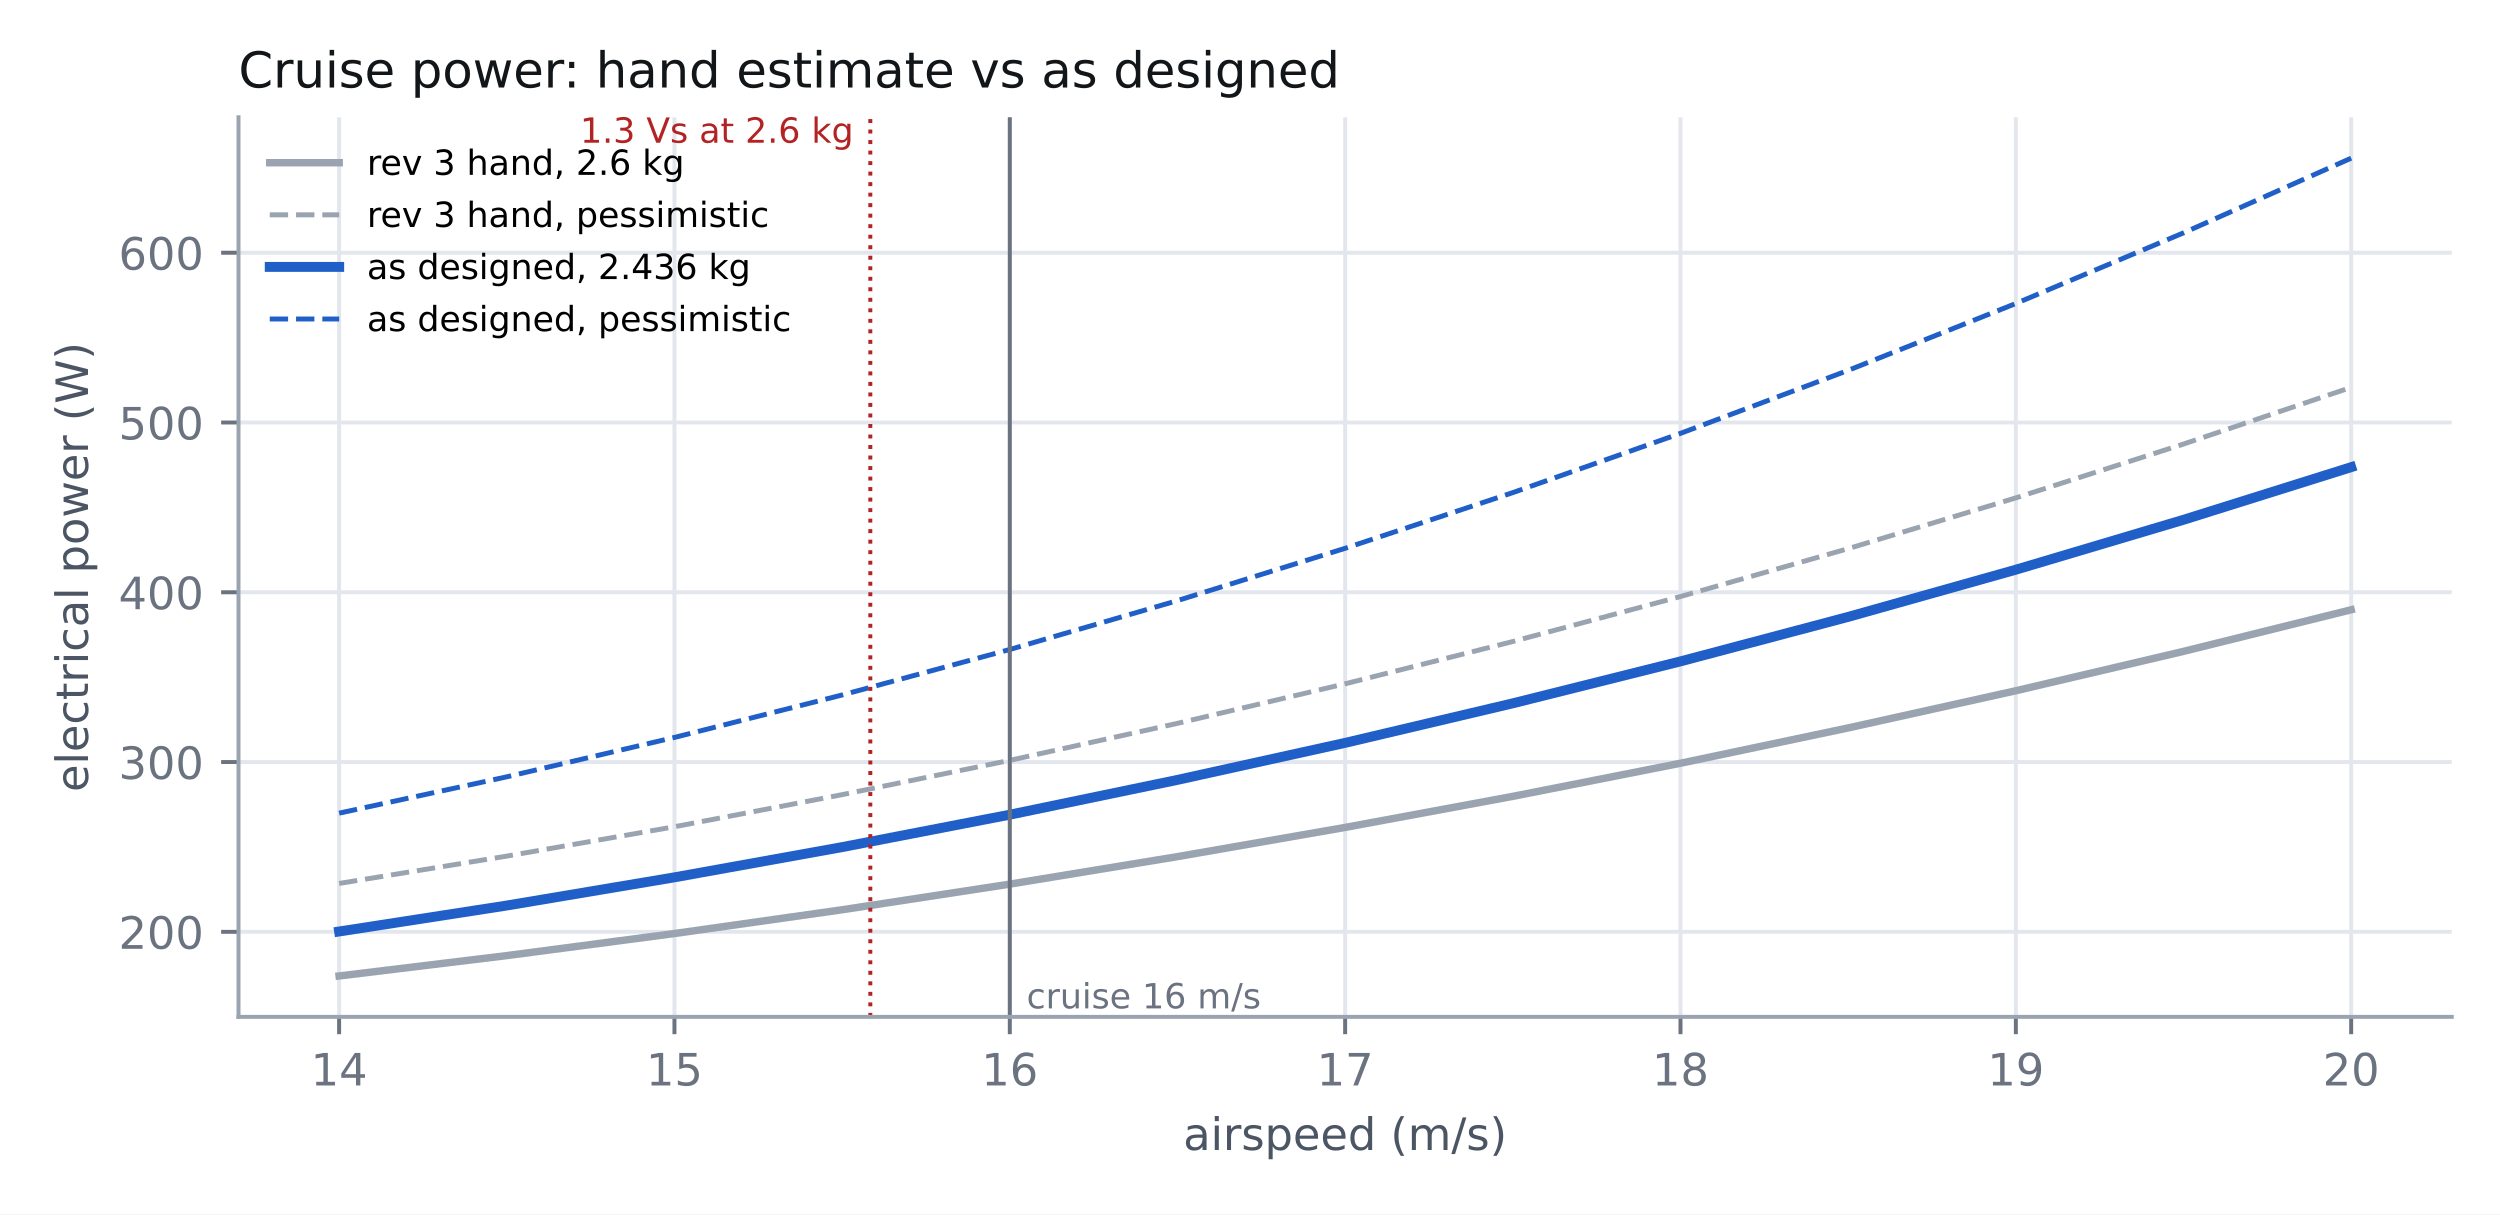
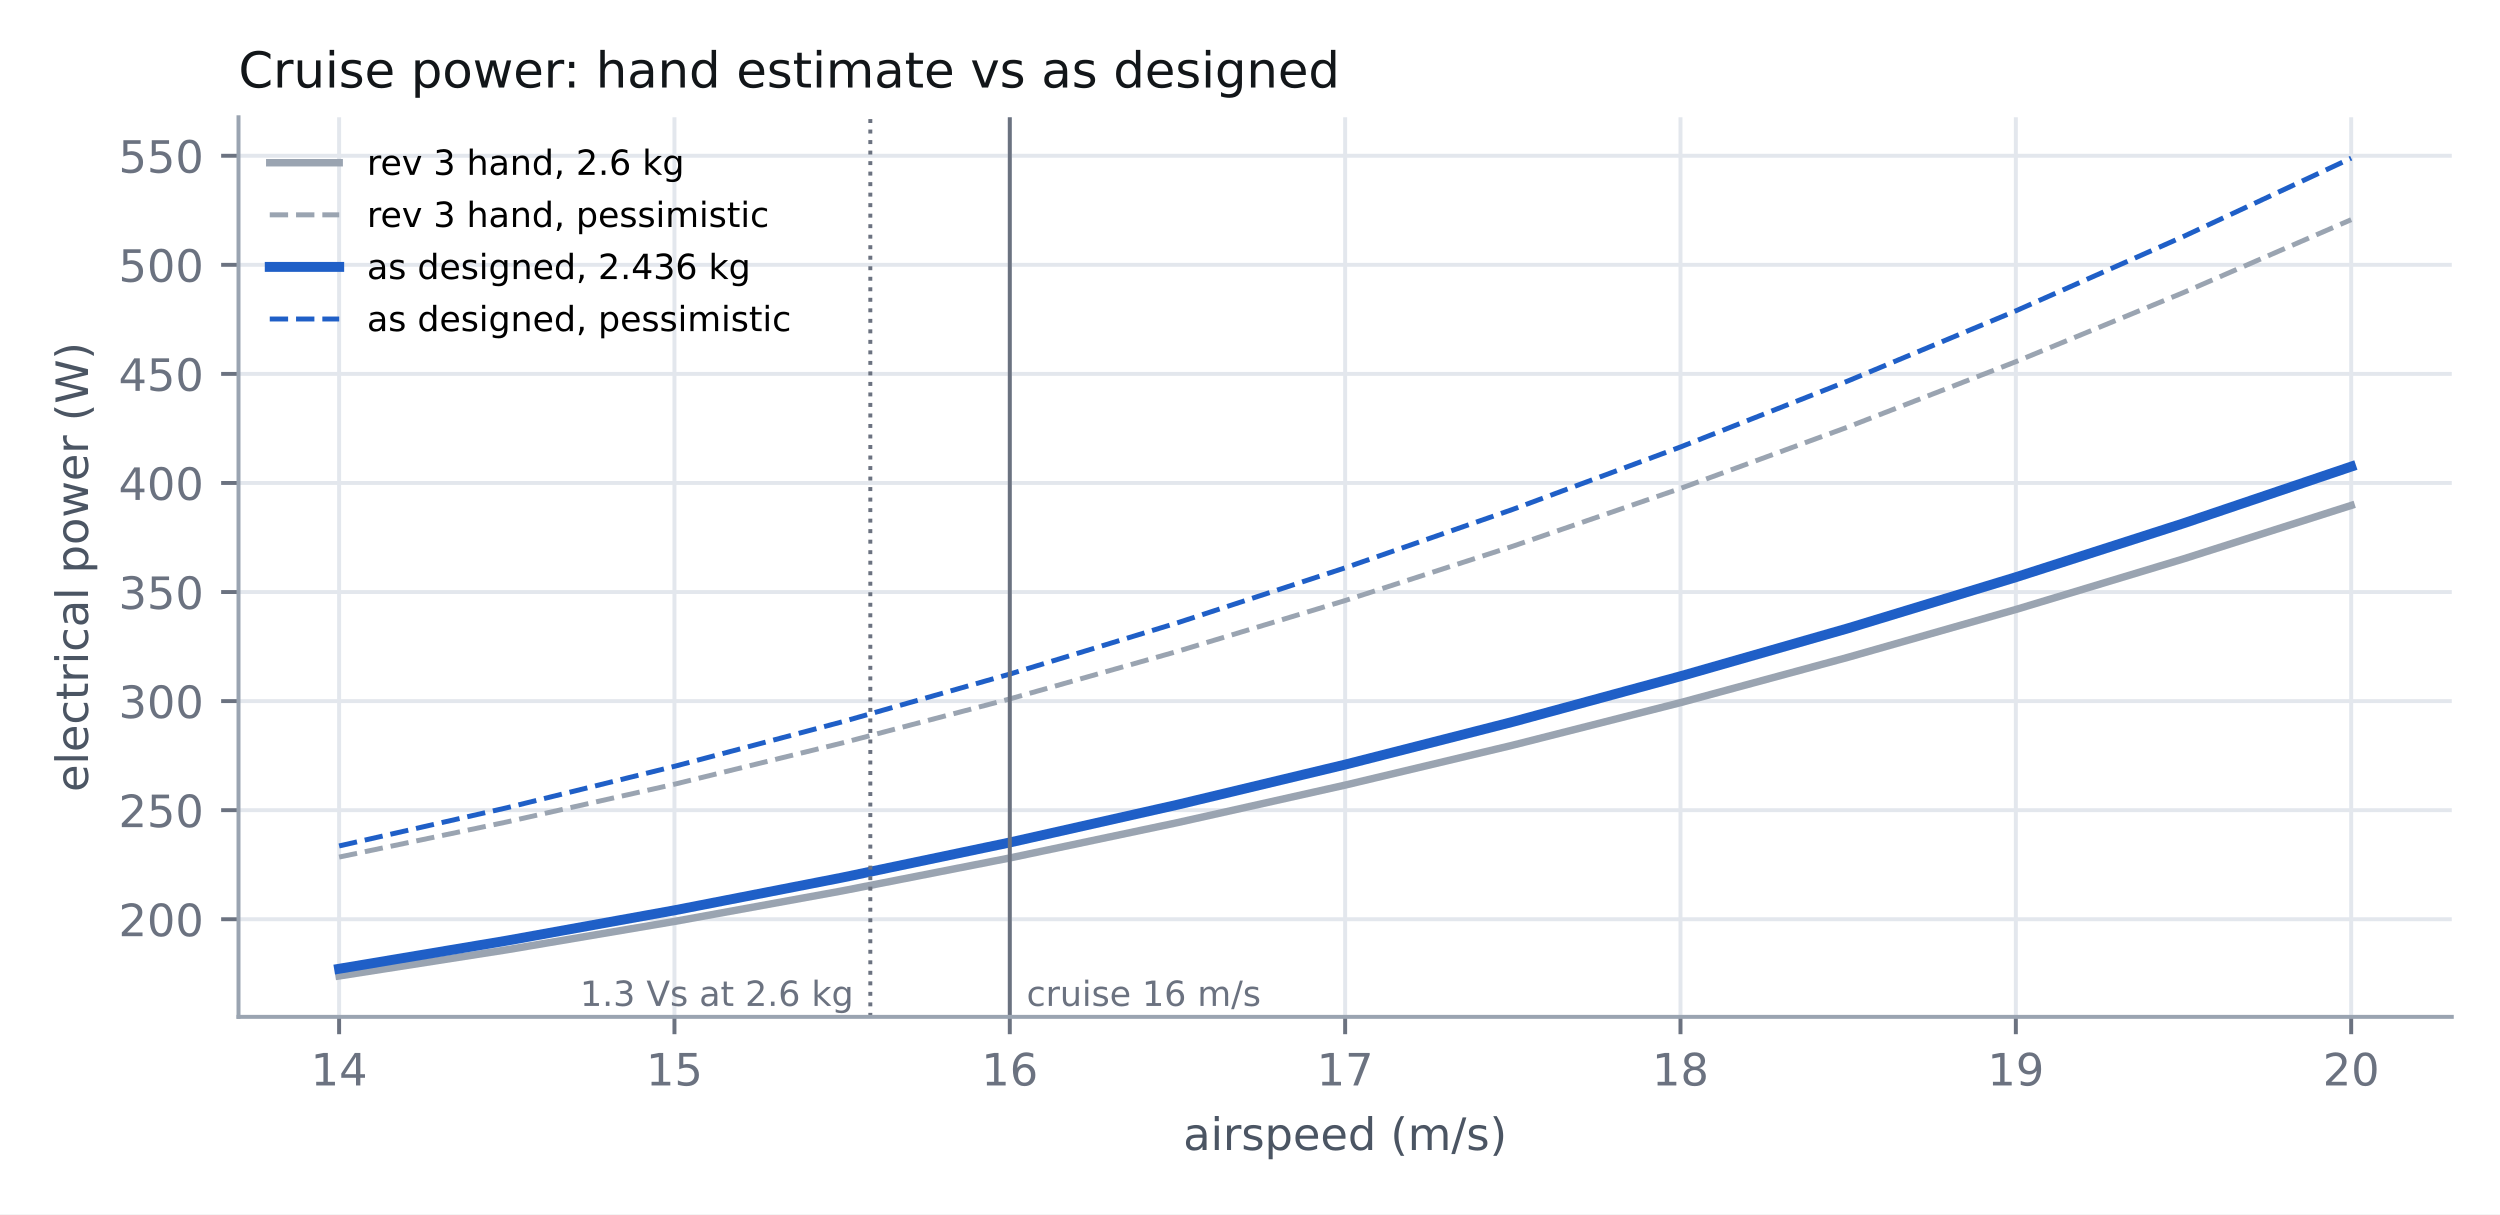
<svg xmlns="http://www.w3.org/2000/svg" xmlns:xlink="http://www.w3.org/1999/xlink" width="504pt" height="244.8pt" viewBox="0 0 504 244.8" version="1.1">
  <defs>
    <style type="text/css">*{stroke-linejoin: round; stroke-linecap: butt}</style>
  </defs>
  <g id="figure_1">
    <g id="patch_1">
      <path d="M 0 244.8  L 504 244.8  L 504 0  L 0 0  z " style="fill: #ffffff" />
    </g>
    <g id="axes_1">
      <g id="patch_2">
        <path d="M 48.082 204.998  L 494.28 204.998  L 494.28 23.64  L 48.082 23.64  z " style="fill: #ffffff" />
      </g>
      <g id="matplotlib.axis_1">
        <g id="xtick_1">
          <g id="line2d_1">
-             <path d="M 68.364 204.998  L 68.364 23.64  " clip-path="url(#p7b686845de)" style="fill: none; stroke: #e3e7ed; stroke-width: 0.8; stroke-linecap: square" />
+             <path d="M 68.364 204.998  L 68.364 23.64  " clip-path="url(#p24e56b9a9e)" style="fill: none; stroke: #e3e7ed; stroke-width: 0.8; stroke-linecap: square" />
          </g>
          <g id="line2d_2">
            <defs>
-               <path id="m656266d309" d="M 0 0  L 0 3.5  " style="stroke: #6b7280; stroke-width: 0.8" />
+               <path id="mbc0214e425" d="M 0 0  L 0 3.5  " style="stroke: #6b7280; stroke-width: 0.8" />
            </defs>
            <g>
-               <use xlink:href="#m656266d309" x="68.364" y="204.998" style="fill: #6b7280; stroke: #6b7280; stroke-width: 0.8" />
+               <use xlink:href="#mbc0214e425" x="68.364" y="204.998" style="fill: #6b7280; stroke: #6b7280; stroke-width: 0.8" />
            </g>
          </g>
          <g id="text_1">
            <text style="font-size: 9px; font-family: 'IBM Plex Sans', 'DejaVu Sans'; text-anchor: middle; fill: #6b7280" x="68.364" y="218.836" transform="rotate(-0 68.36383 218.8358)">14</text>
          </g>
        </g>
        <g id="xtick_2">
          <g id="line2d_3">
-             <path d="M 135.97 204.998  L 135.97 23.64  " clip-path="url(#p7b686845de)" style="fill: none; stroke: #e3e7ed; stroke-width: 0.8; stroke-linecap: square" />
+             <path d="M 135.97 204.998  L 135.97 23.64  " clip-path="url(#p24e56b9a9e)" style="fill: none; stroke: #e3e7ed; stroke-width: 0.8; stroke-linecap: square" />
          </g>
          <g id="line2d_4">
            <g>
-               <use xlink:href="#m656266d309" x="135.97" y="204.998" style="fill: #6b7280; stroke: #6b7280; stroke-width: 0.8" />
+               <use xlink:href="#mbc0214e425" x="135.97" y="204.998" style="fill: #6b7280; stroke: #6b7280; stroke-width: 0.8" />
            </g>
          </g>
          <g id="text_2">
            <text style="font-size: 9px; font-family: 'IBM Plex Sans', 'DejaVu Sans'; text-anchor: middle; fill: #6b7280" x="135.97" y="218.836" transform="rotate(-0 135.9696 218.8358)">15</text>
          </g>
        </g>
        <g id="xtick_3">
          <g id="line2d_5">
-             <path d="M 203.575 204.998  L 203.575 23.64  " clip-path="url(#p7b686845de)" style="fill: none; stroke: #e3e7ed; stroke-width: 0.8; stroke-linecap: square" />
+             <path d="M 203.575 204.998  L 203.575 23.64  " clip-path="url(#p24e56b9a9e)" style="fill: none; stroke: #e3e7ed; stroke-width: 0.8; stroke-linecap: square" />
          </g>
          <g id="line2d_6">
            <g>
-               <use xlink:href="#m656266d309" x="203.575" y="204.998" style="fill: #6b7280; stroke: #6b7280; stroke-width: 0.8" />
+               <use xlink:href="#mbc0214e425" x="203.575" y="204.998" style="fill: #6b7280; stroke: #6b7280; stroke-width: 0.8" />
            </g>
          </g>
          <g id="text_3">
            <text style="font-size: 9px; font-family: 'IBM Plex Sans', 'DejaVu Sans'; text-anchor: middle; fill: #6b7280" x="203.575" y="218.836" transform="rotate(-0 203.5753 218.8358)">16</text>
          </g>
        </g>
        <g id="xtick_4">
          <g id="line2d_7">
-             <path d="M 271.181 204.998  L 271.181 23.64  " clip-path="url(#p7b686845de)" style="fill: none; stroke: #e3e7ed; stroke-width: 0.8; stroke-linecap: square" />
+             <path d="M 271.181 204.998  L 271.181 23.64  " clip-path="url(#p24e56b9a9e)" style="fill: none; stroke: #e3e7ed; stroke-width: 0.8; stroke-linecap: square" />
          </g>
          <g id="line2d_8">
            <g>
-               <use xlink:href="#m656266d309" x="271.181" y="204.998" style="fill: #6b7280; stroke: #6b7280; stroke-width: 0.8" />
+               <use xlink:href="#mbc0214e425" x="271.181" y="204.998" style="fill: #6b7280; stroke: #6b7280; stroke-width: 0.8" />
            </g>
          </g>
          <g id="text_4">
            <text style="font-size: 9px; font-family: 'IBM Plex Sans', 'DejaVu Sans'; text-anchor: middle; fill: #6b7280" x="271.181" y="218.836" transform="rotate(-0 271.1811 218.8358)">17</text>
          </g>
        </g>
        <g id="xtick_5">
          <g id="line2d_9">
-             <path d="M 338.787 204.998  L 338.787 23.64  " clip-path="url(#p7b686845de)" style="fill: none; stroke: #e3e7ed; stroke-width: 0.8; stroke-linecap: square" />
+             <path d="M 338.787 204.998  L 338.787 23.64  " clip-path="url(#p24e56b9a9e)" style="fill: none; stroke: #e3e7ed; stroke-width: 0.8; stroke-linecap: square" />
          </g>
          <g id="line2d_10">
            <g>
-               <use xlink:href="#m656266d309" x="338.787" y="204.998" style="fill: #6b7280; stroke: #6b7280; stroke-width: 0.8" />
+               <use xlink:href="#mbc0214e425" x="338.787" y="204.998" style="fill: #6b7280; stroke: #6b7280; stroke-width: 0.8" />
            </g>
          </g>
          <g id="text_5">
            <text style="font-size: 9px; font-family: 'IBM Plex Sans', 'DejaVu Sans'; text-anchor: middle; fill: #6b7280" x="338.787" y="218.836" transform="rotate(-0 338.7868 218.8358)">18</text>
          </g>
        </g>
        <g id="xtick_6">
          <g id="line2d_11">
-             <path d="M 406.393 204.998  L 406.393 23.64  " clip-path="url(#p7b686845de)" style="fill: none; stroke: #e3e7ed; stroke-width: 0.8; stroke-linecap: square" />
+             <path d="M 406.393 204.998  L 406.393 23.64  " clip-path="url(#p24e56b9a9e)" style="fill: none; stroke: #e3e7ed; stroke-width: 0.8; stroke-linecap: square" />
          </g>
          <g id="line2d_12">
            <g>
-               <use xlink:href="#m656266d309" x="406.393" y="204.998" style="fill: #6b7280; stroke: #6b7280; stroke-width: 0.8" />
+               <use xlink:href="#mbc0214e425" x="406.393" y="204.998" style="fill: #6b7280; stroke: #6b7280; stroke-width: 0.8" />
            </g>
          </g>
          <g id="text_6">
            <text style="font-size: 9px; font-family: 'IBM Plex Sans', 'DejaVu Sans'; text-anchor: middle; fill: #6b7280" x="406.393" y="218.836" transform="rotate(-0 406.3925 218.8358)">19</text>
          </g>
        </g>
        <g id="xtick_7">
          <g id="line2d_13">
-             <path d="M 473.998 204.998  L 473.998 23.64  " clip-path="url(#p7b686845de)" style="fill: none; stroke: #e3e7ed; stroke-width: 0.8; stroke-linecap: square" />
+             <path d="M 473.998 204.998  L 473.998 23.64  " clip-path="url(#p24e56b9a9e)" style="fill: none; stroke: #e3e7ed; stroke-width: 0.8; stroke-linecap: square" />
          </g>
          <g id="line2d_14">
            <g>
-               <use xlink:href="#m656266d309" x="473.998" y="204.998" style="fill: #6b7280; stroke: #6b7280; stroke-width: 0.8" />
+               <use xlink:href="#mbc0214e425" x="473.998" y="204.998" style="fill: #6b7280; stroke: #6b7280; stroke-width: 0.8" />
            </g>
          </g>
          <g id="text_7">
            <text style="font-size: 9px; font-family: 'IBM Plex Sans', 'DejaVu Sans'; text-anchor: middle; fill: #6b7280" x="473.998" y="218.836" transform="rotate(-0 473.9983 218.8358)">20</text>
          </g>
        </g>
        <g id="text_8">
          <text style="font-size: 9px; font-family: 'IBM Plex Sans', 'DejaVu Sans'; text-anchor: middle; fill: #4b5563" x="271.181" y="231.836" transform="rotate(-0 271.1811 231.8365)">airspeed (m/s)</text>
        </g>
      </g>
      <g id="matplotlib.axis_2">
        <g id="ytick_1">
          <g id="line2d_15">
-             <path d="M 48.082 187.855  L 494.28 187.855  " clip-path="url(#p7b686845de)" style="fill: none; stroke: #e3e7ed; stroke-width: 0.8; stroke-linecap: square" />
+             <path d="M 48.082 185.32  L 494.28 185.32  " clip-path="url(#p24e56b9a9e)" style="fill: none; stroke: #e3e7ed; stroke-width: 0.8; stroke-linecap: square" />
          </g>
          <g id="line2d_16">
            <defs>
-               <path id="m31359eedd3" d="M 0 0  L -3.5 0  " style="stroke: #6b7280; stroke-width: 0.8" />
+               <path id="m632c2a2396" d="M 0 0  L -3.5 0  " style="stroke: #6b7280; stroke-width: 0.8" />
            </defs>
            <g>
-               <use xlink:href="#m31359eedd3" x="48.082" y="187.855" style="fill: #6b7280; stroke: #6b7280; stroke-width: 0.8" />
+               <use xlink:href="#m632c2a2396" x="48.082" y="185.32" style="fill: #6b7280; stroke: #6b7280; stroke-width: 0.8" />
            </g>
          </g>
          <g id="text_9">
-             <text style="font-size: 9px; font-family: 'IBM Plex Sans', 'DejaVu Sans'; text-anchor: end; fill: #6b7280" x="41.082" y="191.274" transform="rotate(-0 41.08211 191.2743)">200</text>
+             <text style="font-size: 9px; font-family: 'IBM Plex Sans', 'DejaVu Sans'; text-anchor: end; fill: #6b7280" x="41.082" y="188.739" transform="rotate(-0 41.08211 188.7392)">200</text>
          </g>
        </g>
        <g id="ytick_2">
          <g id="line2d_17">
-             <path d="M 48.082 153.629  L 494.28 153.629  " clip-path="url(#p7b686845de)" style="fill: none; stroke: #e3e7ed; stroke-width: 0.8; stroke-linecap: square" />
+             <path d="M 48.082 163.332  L 494.28 163.332  " clip-path="url(#p24e56b9a9e)" style="fill: none; stroke: #e3e7ed; stroke-width: 0.8; stroke-linecap: square" />
          </g>
          <g id="line2d_18">
            <g>
-               <use xlink:href="#m31359eedd3" x="48.082" y="153.629" style="fill: #6b7280; stroke: #6b7280; stroke-width: 0.8" />
+               <use xlink:href="#m632c2a2396" x="48.082" y="163.332" style="fill: #6b7280; stroke: #6b7280; stroke-width: 0.8" />
            </g>
          </g>
          <g id="text_10">
-             <text style="font-size: 9px; font-family: 'IBM Plex Sans', 'DejaVu Sans'; text-anchor: end; fill: #6b7280" x="41.082" y="157.047" transform="rotate(-0 41.08211 157.0474)">300</text>
+             <text style="font-size: 9px; font-family: 'IBM Plex Sans', 'DejaVu Sans'; text-anchor: end; fill: #6b7280" x="41.082" y="166.751" transform="rotate(-0 41.08211 166.7506)">250</text>
          </g>
        </g>
        <g id="ytick_3">
          <g id="line2d_19">
-             <path d="M 48.082 119.402  L 494.28 119.402  " clip-path="url(#p7b686845de)" style="fill: none; stroke: #e3e7ed; stroke-width: 0.8; stroke-linecap: square" />
+             <path d="M 48.082 141.343  L 494.28 141.343  " clip-path="url(#p24e56b9a9e)" style="fill: none; stroke: #e3e7ed; stroke-width: 0.8; stroke-linecap: square" />
          </g>
          <g id="line2d_20">
            <g>
-               <use xlink:href="#m31359eedd3" x="48.082" y="119.402" style="fill: #6b7280; stroke: #6b7280; stroke-width: 0.8" />
+               <use xlink:href="#m632c2a2396" x="48.082" y="141.343" style="fill: #6b7280; stroke: #6b7280; stroke-width: 0.8" />
            </g>
          </g>
          <g id="text_11">
-             <text style="font-size: 9px; font-family: 'IBM Plex Sans', 'DejaVu Sans'; text-anchor: end; fill: #6b7280" x="41.082" y="122.821" transform="rotate(-0 41.08211 122.8206)">400</text>
+             <text style="font-size: 9px; font-family: 'IBM Plex Sans', 'DejaVu Sans'; text-anchor: end; fill: #6b7280" x="41.082" y="144.762" transform="rotate(-0 41.08211 144.7619)">300</text>
          </g>
        </g>
        <g id="ytick_4">
          <g id="line2d_21">
-             <path d="M 48.082 85.175  L 494.28 85.175  " clip-path="url(#p7b686845de)" style="fill: none; stroke: #e3e7ed; stroke-width: 0.8; stroke-linecap: square" />
+             <path d="M 48.082 119.354  L 494.28 119.354  " clip-path="url(#p24e56b9a9e)" style="fill: none; stroke: #e3e7ed; stroke-width: 0.8; stroke-linecap: square" />
          </g>
          <g id="line2d_22">
            <g>
-               <use xlink:href="#m31359eedd3" x="48.082" y="85.175" style="fill: #6b7280; stroke: #6b7280; stroke-width: 0.8" />
+               <use xlink:href="#m632c2a2396" x="48.082" y="119.354" style="fill: #6b7280; stroke: #6b7280; stroke-width: 0.8" />
            </g>
          </g>
          <g id="text_12">
-             <text style="font-size: 9px; font-family: 'IBM Plex Sans', 'DejaVu Sans'; text-anchor: end; fill: #6b7280" x="41.082" y="88.594" transform="rotate(-0 41.08211 88.59372)">500</text>
+             <text style="font-size: 9px; font-family: 'IBM Plex Sans', 'DejaVu Sans'; text-anchor: end; fill: #6b7280" x="41.082" y="122.773" transform="rotate(-0 41.08211 122.7733)">350</text>
          </g>
        </g>
        <g id="ytick_5">
          <g id="line2d_23">
-             <path d="M 48.082 50.948  L 494.28 50.948  " clip-path="url(#p7b686845de)" style="fill: none; stroke: #e3e7ed; stroke-width: 0.8; stroke-linecap: square" />
+             <path d="M 48.082 97.366  L 494.28 97.366  " clip-path="url(#p24e56b9a9e)" style="fill: none; stroke: #e3e7ed; stroke-width: 0.8; stroke-linecap: square" />
          </g>
          <g id="line2d_24">
            <g>
-               <use xlink:href="#m31359eedd3" x="48.082" y="50.948" style="fill: #6b7280; stroke: #6b7280; stroke-width: 0.8" />
+               <use xlink:href="#m632c2a2396" x="48.082" y="97.366" style="fill: #6b7280; stroke: #6b7280; stroke-width: 0.8" />
            </g>
          </g>
          <g id="text_13">
-             <text style="font-size: 9px; font-family: 'IBM Plex Sans', 'DejaVu Sans'; text-anchor: end; fill: #6b7280" x="41.082" y="54.367" transform="rotate(-0 41.08211 54.36685)">600</text>
-           </g>
-         </g>
-         <g id="text_14">
+             <text style="font-size: 9px; font-family: 'IBM Plex Sans', 'DejaVu Sans'; text-anchor: end; fill: #6b7280" x="41.082" y="100.785" transform="rotate(-0 41.08211 100.7847)">400</text>
+           </g>
+         </g>
+         <g id="ytick_6">
+           <g id="line2d_25">
+             <path d="M 48.082 75.377  L 494.28 75.377  " clip-path="url(#p24e56b9a9e)" style="fill: none; stroke: #e3e7ed; stroke-width: 0.8; stroke-linecap: square" />
+           </g>
+           <g id="line2d_26">
+             <g>
+               <use xlink:href="#m632c2a2396" x="48.082" y="75.377" style="fill: #6b7280; stroke: #6b7280; stroke-width: 0.8" />
+             </g>
+           </g>
+           <g id="text_14">
+             <text style="font-size: 9px; font-family: 'IBM Plex Sans', 'DejaVu Sans'; text-anchor: end; fill: #6b7280" x="41.082" y="78.796" transform="rotate(-0 41.08211 78.79601)">450</text>
+           </g>
+         </g>
+         <g id="ytick_7">
+           <g id="line2d_27">
+             <path d="M 48.082 53.388  L 494.28 53.388  " clip-path="url(#p24e56b9a9e)" style="fill: none; stroke: #e3e7ed; stroke-width: 0.8; stroke-linecap: square" />
+           </g>
+           <g id="line2d_28">
+             <g>
+               <use xlink:href="#m632c2a2396" x="48.082" y="53.388" style="fill: #6b7280; stroke: #6b7280; stroke-width: 0.8" />
+             </g>
+           </g>
+           <g id="text_15">
+             <text style="font-size: 9px; font-family: 'IBM Plex Sans', 'DejaVu Sans'; text-anchor: end; fill: #6b7280" x="41.082" y="56.807" transform="rotate(-0 41.08211 56.80737)">500</text>
+           </g>
+         </g>
+         <g id="ytick_8">
+           <g id="line2d_29">
+             <path d="M 48.082 31.4  L 494.28 31.4  " clip-path="url(#p24e56b9a9e)" style="fill: none; stroke: #e3e7ed; stroke-width: 0.8; stroke-linecap: square" />
+           </g>
+           <g id="line2d_30">
+             <g>
+               <use xlink:href="#m632c2a2396" x="48.082" y="31.4" style="fill: #6b7280; stroke: #6b7280; stroke-width: 0.8" />
+             </g>
+           </g>
+           <g id="text_16">
+             <text style="font-size: 9px; font-family: 'IBM Plex Sans', 'DejaVu Sans'; text-anchor: end; fill: #6b7280" x="41.082" y="34.819" transform="rotate(-0 41.08211 34.81874)">550</text>
+           </g>
+         </g>
+         <g id="text_17">
          <text style="font-size: 9px; font-family: 'IBM Plex Sans', 'DejaVu Sans'; text-anchor: middle; fill: #4b5563" x="17.741" y="114.319" transform="rotate(-90 17.74125 114.3189)">electrical power (W)</text>
        </g>
      </g>
-       <g id="line2d_25">
-         <path d="M 68.364 196.754  L 102.167 192.647  L 135.97 188.198  L 169.772 183.406  L 203.575 178.238  L 237.378 172.693  L 271.181 166.806  L 304.984 160.542  L 338.787 153.868  L 372.59 146.749  L 406.393 139.253  L 440.195 131.313  L 473.998 122.927  " clip-path="url(#p7b686845de)" style="fill: none; stroke: #9aa4b1; stroke-width: 1.5; stroke-linecap: square" />
-       </g>
-       <g id="line2d_26">
-         <path d="M 68.364 178.101  L 102.167 172.59  L 135.97 166.669  L 169.772 160.2  L 203.575 153.286  L 237.378 145.825  L 271.181 137.85  L 304.984 129.327  L 338.787 120.257  L 372.59 110.605  L 406.393 100.371  L 440.195 89.522  L 473.998 78.09  " clip-path="url(#p7b686845de)" style="fill: none; stroke-dasharray: 3.7,1.6; stroke-dashoffset: 0; stroke: #9aa4b1" />
-       </g>
-       <g id="line2d_27">
-         <path d="M 68.364 187.787  L 102.167 182.55  L 135.97 176.869  L 169.772 170.776  L 203.575 164.239  L 237.378 157.222  L 271.181 149.761  L 304.984 141.786  L 338.787 133.332  L 372.59 124.365  L 406.393 114.849  L 440.195 104.787  L 473.998 94.176  " clip-path="url(#p7b686845de)" style="fill: none; stroke: #1f5fc7; stroke-width: 2; stroke-linecap: square" />
-       </g>
-       <g id="line2d_28">
-         <path d="M 68.364 163.931  L 102.167 156.606  L 135.97 148.666  L 169.772 140.109  L 203.575 130.936  L 237.378 121.079  L 271.181 110.537  L 304.984 99.31  L 338.787 87.365  L 372.59 74.667  L 406.393 61.182  L 440.195 46.943  L 473.998 31.884  " clip-path="url(#p7b686845de)" style="fill: none; stroke-dasharray: 3.7,1.6; stroke-dashoffset: 0; stroke: #1f5fc7" />
-       </g>
-       <g id="line2d_29">
-         <path d="M 203.575 204.998  L 203.575 23.64  " clip-path="url(#p7b686845de)" style="fill: none; stroke: #6b7280; stroke-width: 0.8; stroke-linecap: square" />
-       </g>
-       <g id="line2d_30">
-         <path d="M 175.456 204.998  L 175.456 23.64  " clip-path="url(#p7b686845de)" style="fill: none; stroke-dasharray: 0.8,1.32; stroke-dashoffset: 0; stroke: #b42323; stroke-width: 0.8" />
+       <g id="line2d_31">
+         <path d="M 68.364 196.754  L 102.167 191.477  L 135.97 185.76  L 169.772 179.603  L 203.575 172.963  L 237.378 165.838  L 271.181 158.274  L 304.984 150.226  L 338.787 141.651  L 372.59 132.504  L 406.393 122.873  L 440.195 112.67  L 473.998 101.895  " clip-path="url(#p24e56b9a9e)" style="fill: none; stroke: #9aa4b1; stroke-width: 1.5; stroke-linecap: square" />
+       </g>
+       <g id="line2d_32">
+         <path d="M 68.364 172.787  L 102.167 165.706  L 135.97 158.098  L 169.772 149.787  L 203.575 140.903  L 237.378 131.316  L 271.181 121.069  L 304.984 110.119  L 338.787 98.465  L 372.59 86.064  L 406.393 72.914  L 440.195 58.974  L 473.998 44.285  " clip-path="url(#p24e56b9a9e)" style="fill: none; stroke-dasharray: 3.7,1.6; stroke-dashoffset: 0; stroke: #9aa4b1" />
+       </g>
+       <g id="line2d_33">
+         <path d="M 68.364 195.303  L 102.167 189.63  L 135.97 183.517  L 169.772 176.921  L 203.575 169.84  L 237.378 162.232  L 271.181 154.14  L 304.984 145.521  L 338.787 136.33  L 372.59 126.655  L 406.393 116.364  L 440.195 105.502  L 473.998 94.067  " clip-path="url(#p24e56b9a9e)" style="fill: none; stroke: #1f5fc7; stroke-width: 2; stroke-linecap: square" />
+       </g>
+       <g id="line2d_34">
+         <path d="M 68.364 170.544  L 102.167 162.848  L 135.97 154.492  L 169.772 145.521  L 203.575 135.89  L 237.378 125.555  L 271.181 114.473  L 304.984 102.687  L 338.787 90.109  L 372.59 76.784  L 406.393 62.668  L 440.195 47.671  L 473.998 31.884  " clip-path="url(#p24e56b9a9e)" style="fill: none; stroke-dasharray: 3.7,1.6; stroke-dashoffset: 0; stroke: #1f5fc7" />
+       </g>
+       <g id="line2d_35">
+         <path d="M 203.575 204.998  L 203.575 23.64  " clip-path="url(#p24e56b9a9e)" style="fill: none; stroke: #6b7280; stroke-width: 0.8; stroke-linecap: square" />
+       </g>
+       <g id="line2d_36">
+         <path d="M 175.456 204.998  L 175.456 23.64  " clip-path="url(#p24e56b9a9e)" style="fill: none; stroke-dasharray: 0.8,1.32; stroke-dashoffset: 0; stroke: #6b7280; stroke-width: 0.8" />
      </g>
      <g id="patch_3">
        <path d="M 48.082 204.998  L 48.082 23.64  " style="fill: none; stroke: #9aa4b1; stroke-width: 0.8; stroke-linejoin: miter; stroke-linecap: square" />
      </g>
      <g id="patch_4">
        <path d="M 48.082 204.998  L 494.28 204.998  " style="fill: none; stroke: #9aa4b1; stroke-width: 0.8; stroke-linejoin: miter; stroke-linecap: square" />
      </g>
-       <g id="text_15">
-         <text style="font-size: 7px; font-family: 'IBM Plex Sans', 'DejaVu Sans'; text-anchor: start; fill: #6b7280" x="206.956" y="203.287" transform="rotate(-0 206.9556 203.2865)">cruise 16 m/s</text>
-       </g>
-       <g id="text_16">
-         <text style="font-size: 7px; font-family: 'IBM Plex Sans', 'DejaVu Sans'; text-anchor: end; fill: #b42323" x="172.076" y="28.774" transform="rotate(-0 172.0756 28.77403)">1.3 Vs at 2.6 kg</text>
-       </g>
-       <g id="text_17">
+       <g id="text_18">
+         <text style="font-size: 7px; font-family: 'IBM Plex Sans', 'DejaVu Sans'; text-anchor: start; fill: #6b7280" x="206.956" y="202.799" transform="rotate(-0 206.9556 202.799)">cruise 16 m/s</text>
+       </g>
+       <g id="text_19">
+         <text style="font-size: 7px; font-family: 'IBM Plex Sans', 'DejaVu Sans'; text-anchor: end; fill: #6b7280" x="172.076" y="202.799" transform="rotate(-0 172.0756 202.799)">1.3 Vs at 2.6 kg</text>
+       </g>
+       <g id="text_20">
        <text style="font-size: 10px; font-family: 'IBM Plex Sans', 'DejaVu Sans'; text-anchor: start; fill: #121619" x="48.082" y="17.64" transform="rotate(-0 48.08211 17.64)">Cruise power: hand estimate vs as designed</text>
      </g>
      <g id="legend_1">
-         <g id="line2d_31">
+         <g id="line2d_37">
          <path d="M 54.382 32.809  L 61.382 32.809  L 68.382 32.809  " style="fill: none; stroke: #9aa4b1; stroke-width: 1.5; stroke-linecap: square" />
        </g>
-         <g id="text_18">
+         <g id="text_21">
          <text style="font-size: 7px; font-family: 'IBM Plex Sans', 'DejaVu Sans'; text-anchor: start" x="73.982" y="35.259" transform="rotate(-0 73.98211 35.25891)">rev 3 hand, 2.6 kg</text>
        </g>
-         <g id="line2d_32">
+         <g id="line2d_38">
          <path d="M 54.382 43.309  L 61.382 43.309  L 68.382 43.309  " style="fill: none; stroke-dasharray: 3.7,1.6; stroke-dashoffset: 0; stroke: #9aa4b1" />
        </g>
-         <g id="text_19">
+         <g id="text_22">
          <text style="font-size: 7px; font-family: 'IBM Plex Sans', 'DejaVu Sans'; text-anchor: start" x="73.982" y="45.759" transform="rotate(-0 73.98211 45.75945)">rev 3 hand, pessimistic</text>
        </g>
-         <g id="line2d_33">
+         <g id="line2d_39">
          <path d="M 54.382 53.81  L 61.382 53.81  L 68.382 53.81  " style="fill: none; stroke: #1f5fc7; stroke-width: 2; stroke-linecap: square" />
        </g>
-         <g id="text_20">
+         <g id="text_23">
          <text style="font-size: 7px; font-family: 'IBM Plex Sans', 'DejaVu Sans'; text-anchor: start" x="73.982" y="56.26" transform="rotate(-0 73.98211 56.26)">as designed, 2.436 kg</text>
        </g>
-         <g id="line2d_34">
+         <g id="line2d_40">
          <path d="M 54.382 64.311  L 61.382 64.311  L 68.382 64.311  " style="fill: none; stroke-dasharray: 3.7,1.6; stroke-dashoffset: 0; stroke: #1f5fc7" />
        </g>
-         <g id="text_21">
+         <g id="text_24">
          <text style="font-size: 7px; font-family: 'IBM Plex Sans', 'DejaVu Sans'; text-anchor: start" x="73.982" y="66.761" transform="rotate(-0 73.98211 66.76055)">as designed, pessimistic</text>
        </g>
      </g>
    </g>
  </g>
  <defs>
-     <clipPath id="p7b686845de">
+     <clipPath id="p24e56b9a9e">
      <rect x="48.082" y="23.64" width="446.198" height="181.358" />
    </clipPath>
  </defs>
</svg>
